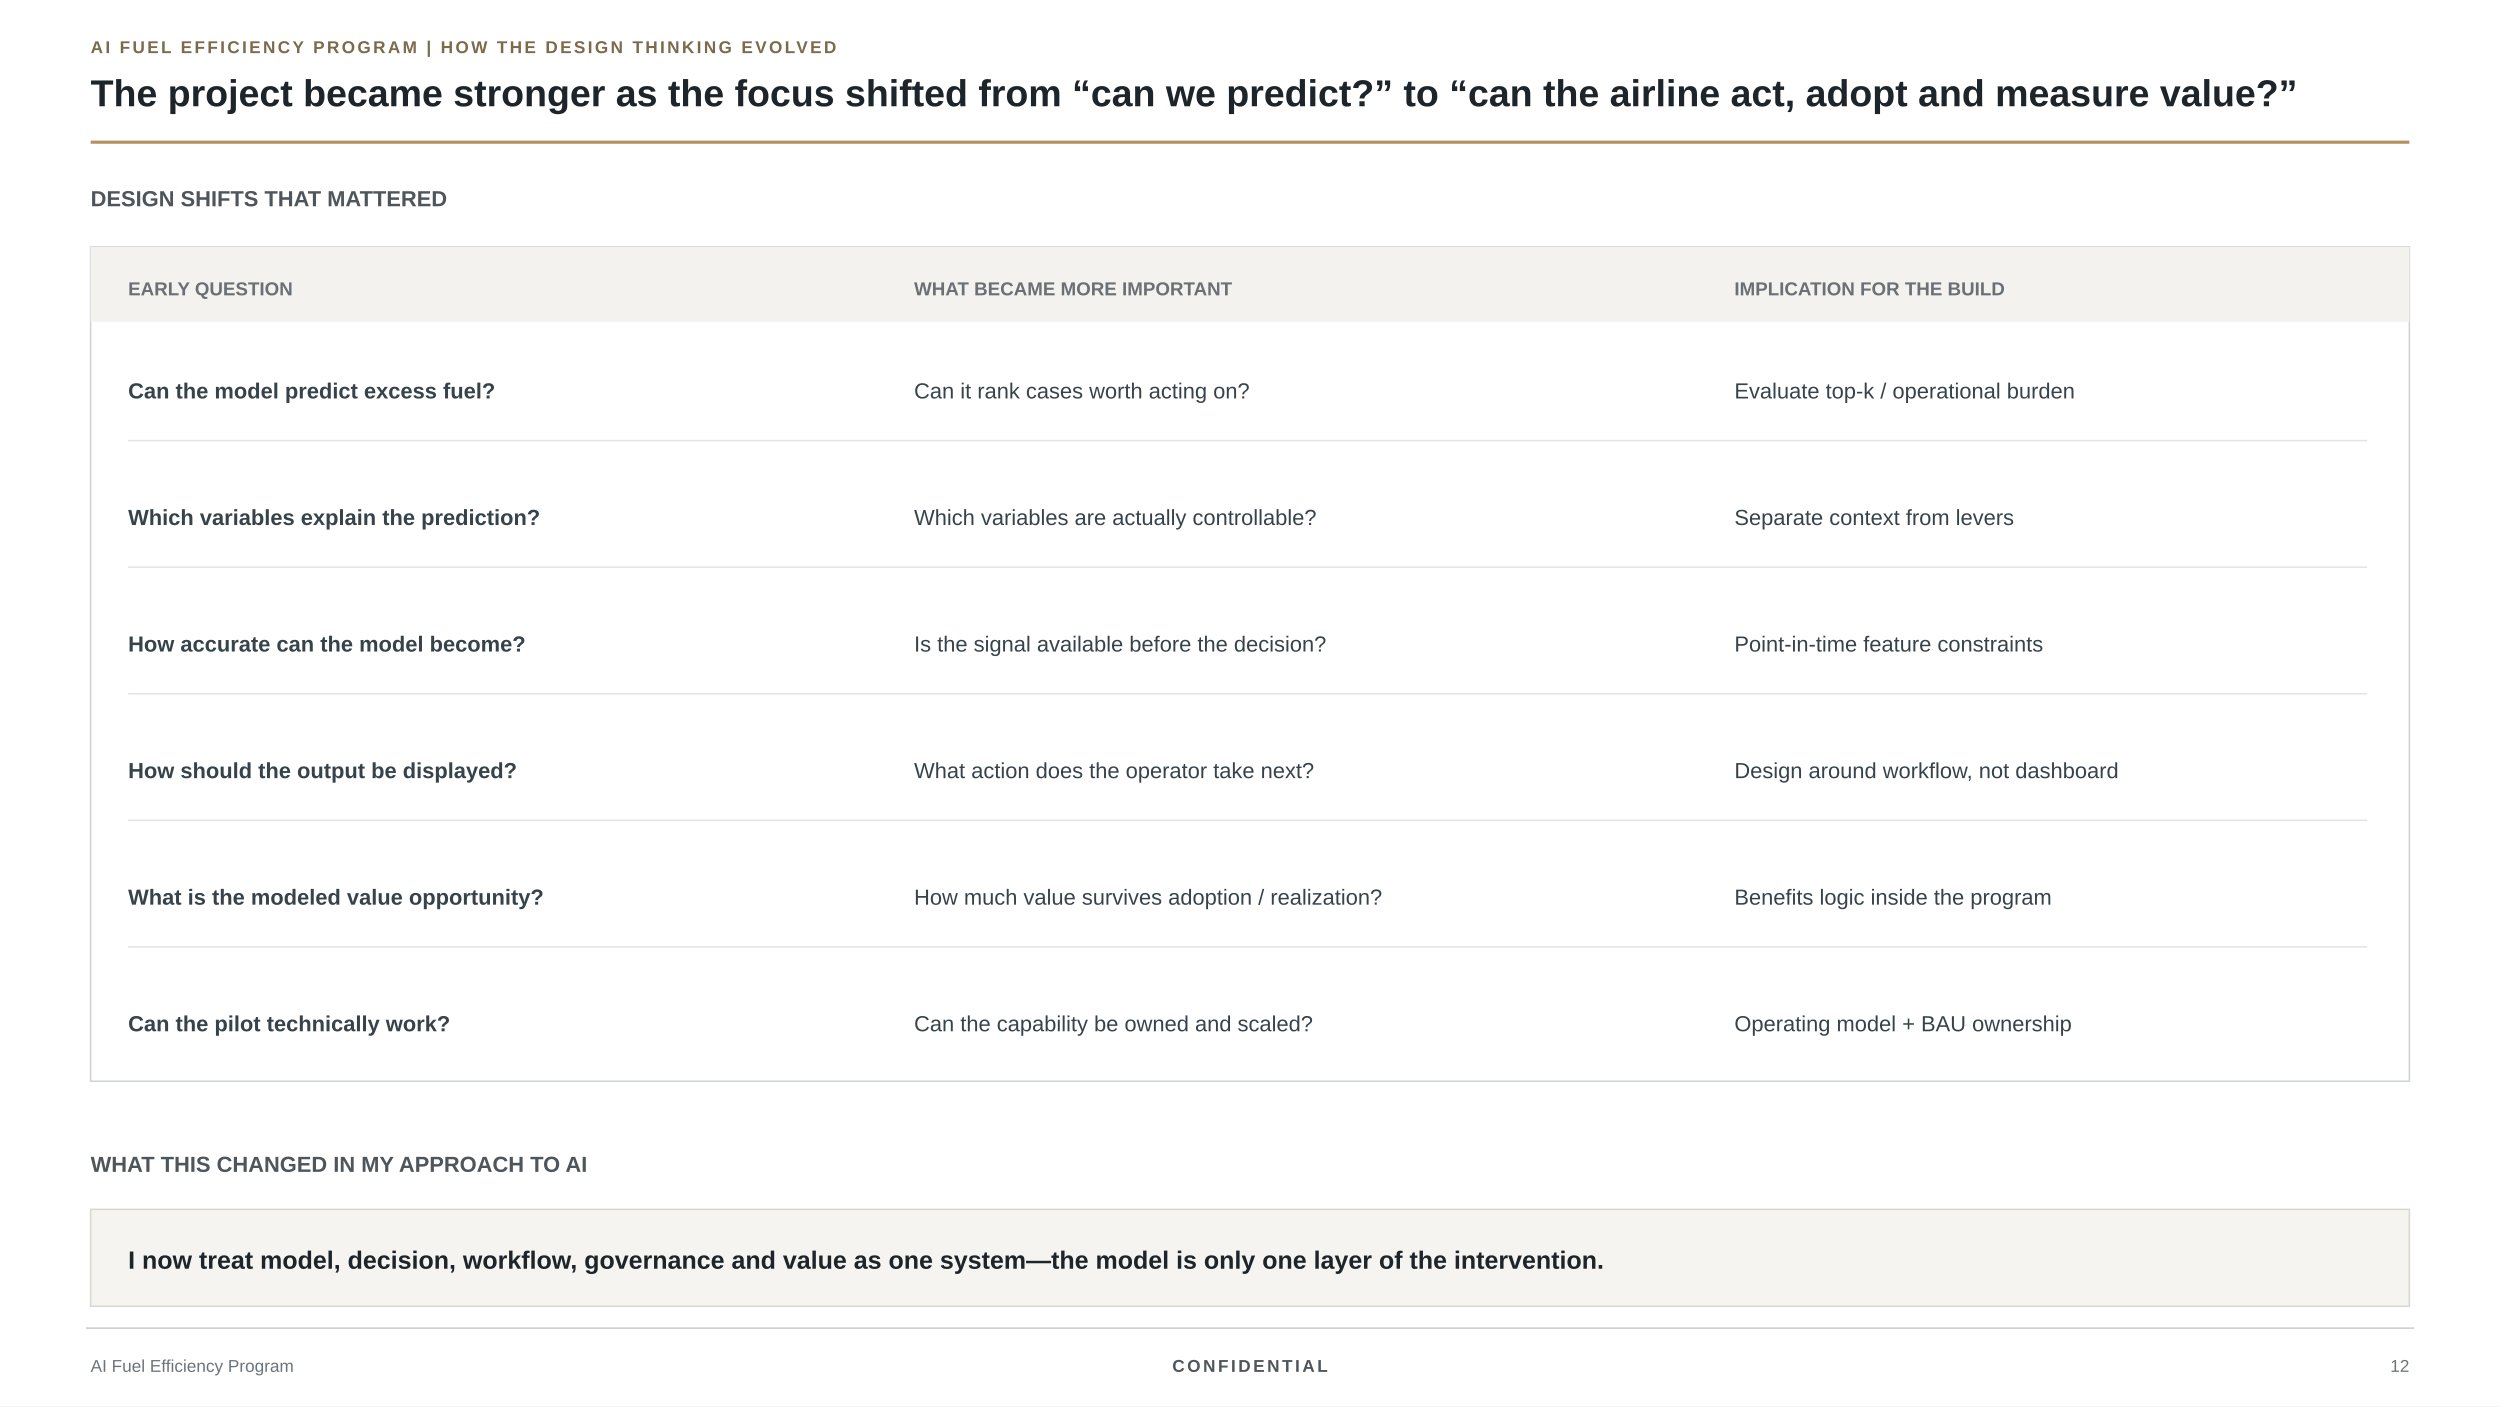
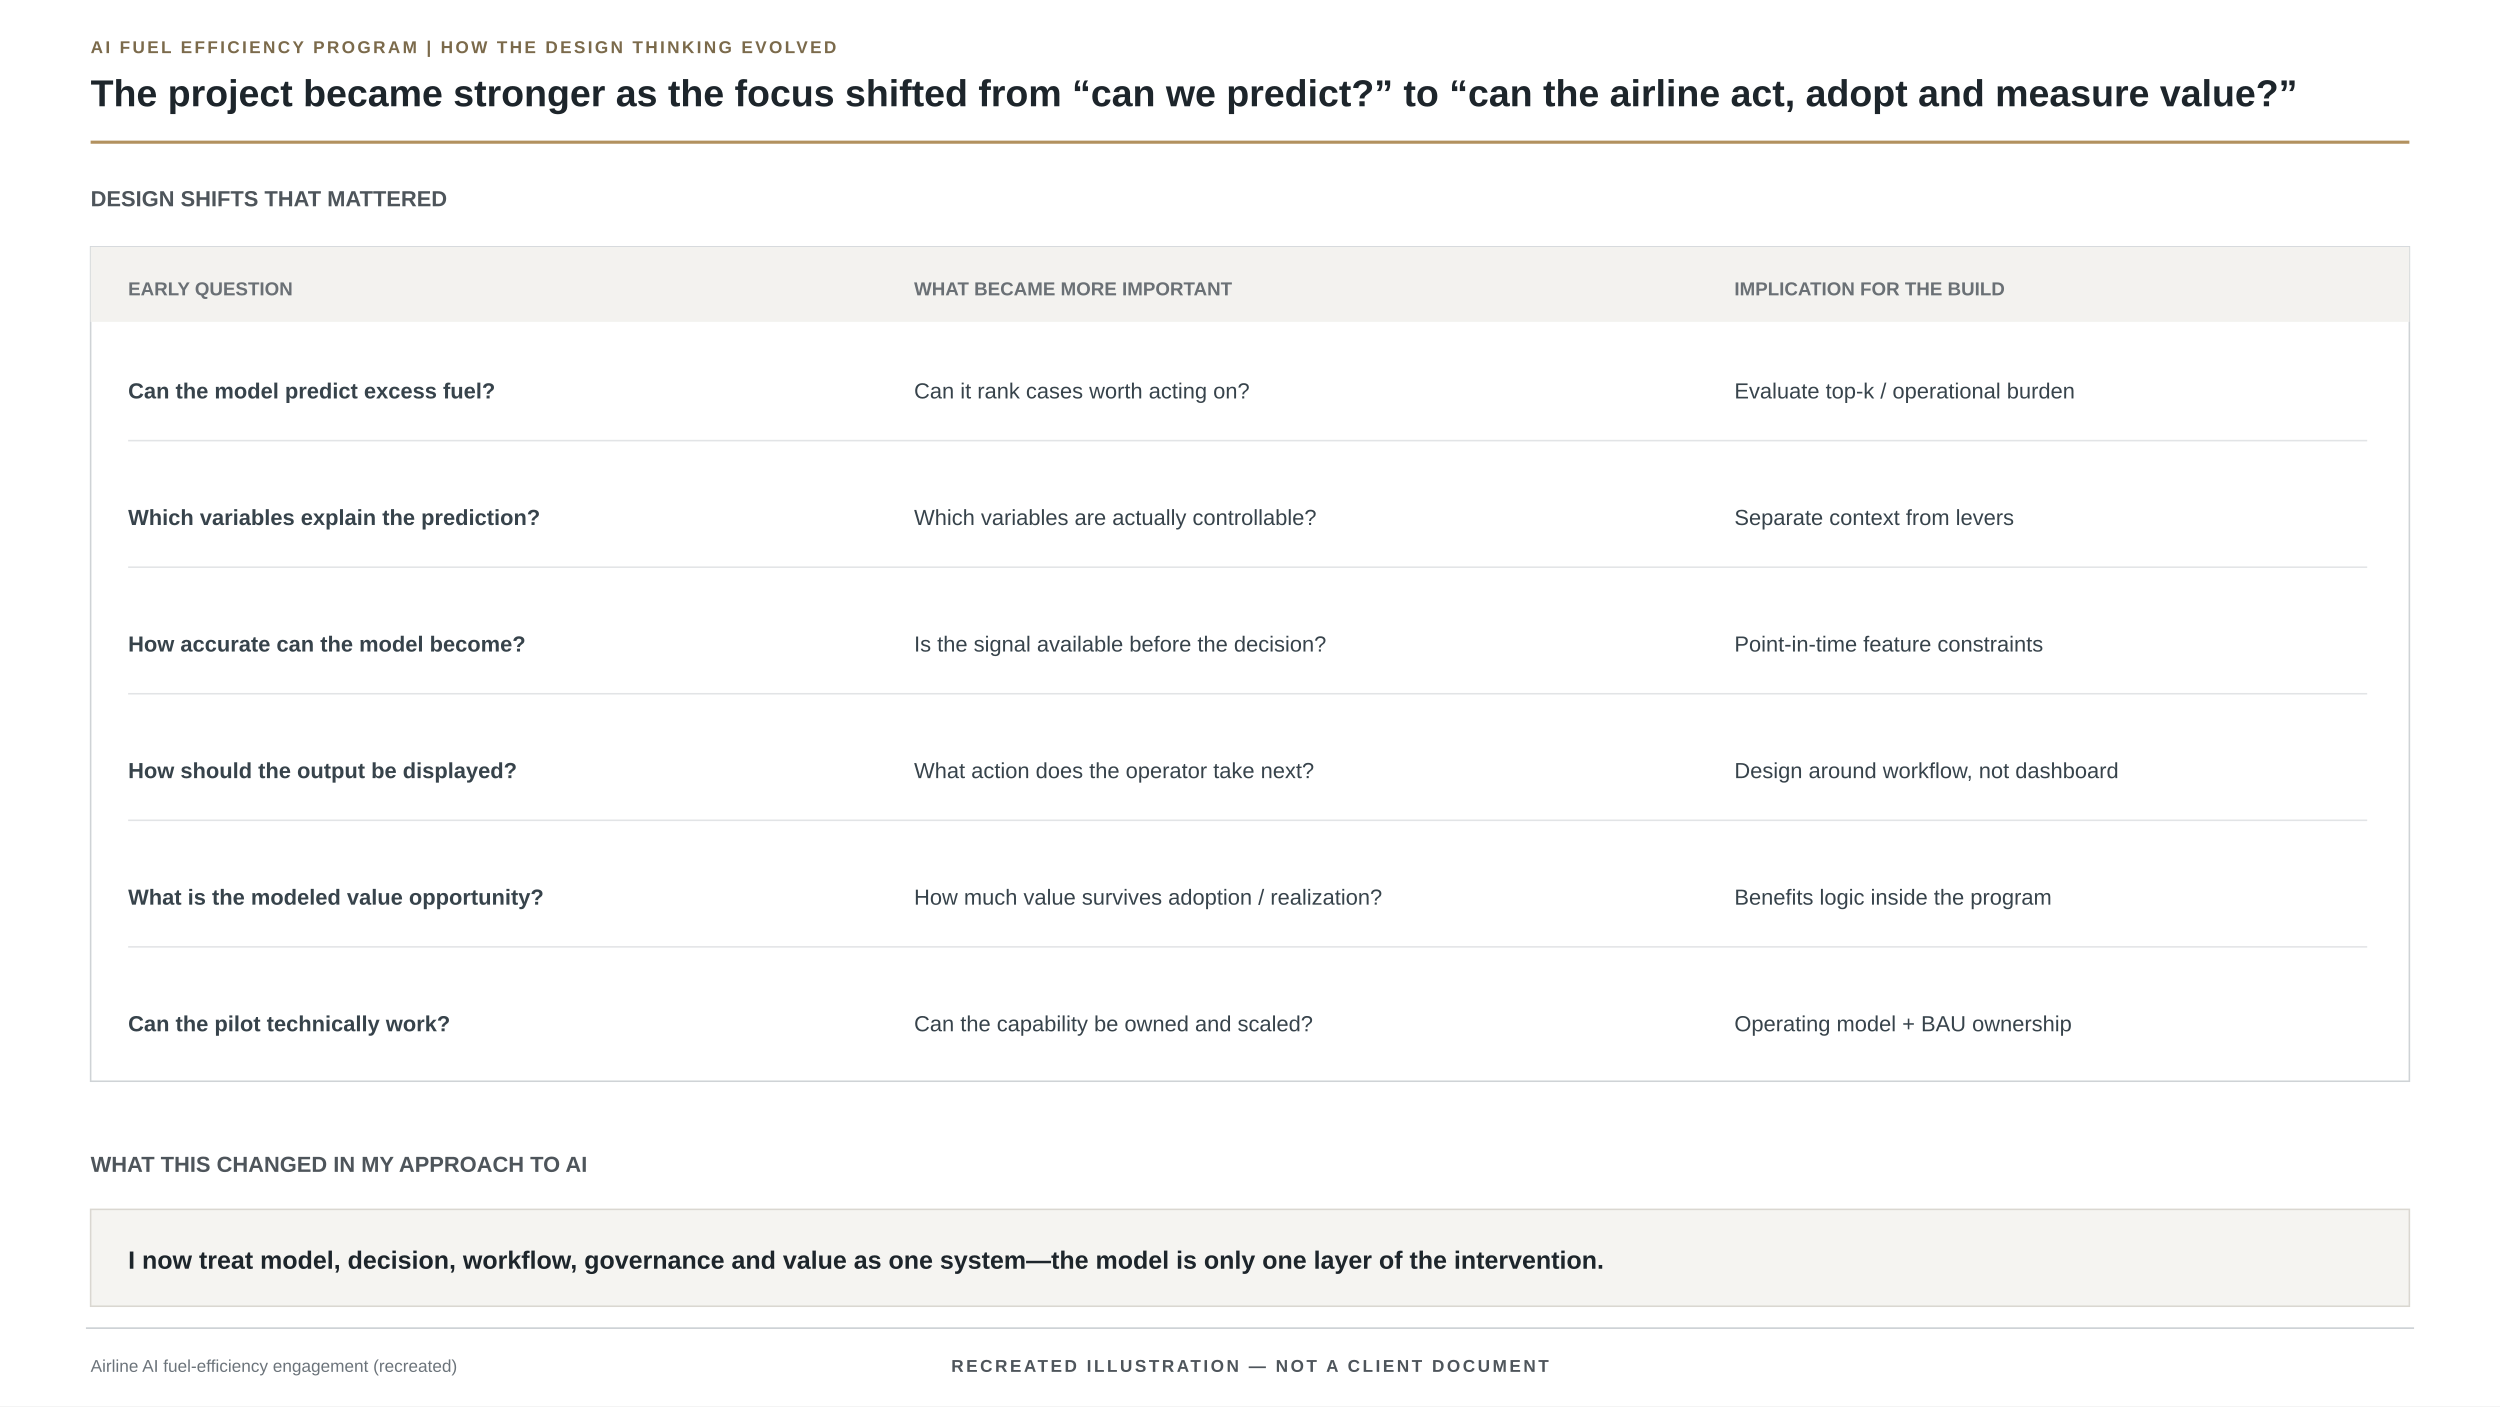
<svg xmlns="http://www.w3.org/2000/svg" width="1600" height="900" viewBox="0 0 1600 900">
  <rect width="1600" height="900" fill="#ffffff" />
  <text x="58" y="34" font-family="Arial" font-size="11" font-weight="700" letter-spacing="1.5" fill="#7b6a4b">AI FUEL EFFICIENCY PROGRAM | HOW THE DESIGN THINKING EVOLVED</text>
  <text x="58" y="68" font-family="Arial" font-size="24" font-weight="700" fill="#1d252b">The project became stronger as the focus shifted from “can we predict?” to “can the airline act, adopt and measure value?”</text>
  <line x1="58" y1="91" x2="1542" y2="91" stroke="#b2915f" stroke-width="2" />
  <g font-family="Arial">
    <text x="58" y="132" font-size="14" font-weight="700" fill="#4e555b">DESIGN SHIFTS THAT MATTERED</text>
    <rect x="58" y="158" width="1484" height="534" fill="#ffffff" stroke="#cfd3d6" />
    <rect x="58" y="158" width="1484" height="48" fill="#f3f2ef" />
    <text x="82" y="189" font-size="12" font-weight="700" fill="#6a7075">EARLY QUESTION</text>
    <text x="585" y="189" font-size="12" font-weight="700" fill="#6a7075">WHAT BECAME MORE IMPORTANT</text>
    <text x="1110" y="189" font-size="12" font-weight="700" fill="#6a7075">IMPLICATION FOR THE BUILD</text>
    <g font-size="14" fill="#37434b">
      <text x="82" y="255" font-weight="700">Can the model predict excess fuel?</text>
      <text x="585" y="255">Can it rank cases worth acting on?</text>
      <text x="1110" y="255">Evaluate top-k / operational burden</text>
      <line x1="82" y1="282" x2="1515" y2="282" stroke="#e2e4e6" />
      <text x="82" y="336" font-weight="700">Which variables explain the prediction?</text>
      <text x="585" y="336">Which variables are actually controllable?</text>
      <text x="1110" y="336">Separate context from levers</text>
      <line x1="82" y1="363" x2="1515" y2="363" stroke="#e2e4e6" />
      <text x="82" y="417" font-weight="700">How accurate can the model become?</text>
      <text x="585" y="417">Is the signal available before the decision?</text>
      <text x="1110" y="417">Point-in-time feature constraints</text>
      <line x1="82" y1="444" x2="1515" y2="444" stroke="#e2e4e6" />
      <text x="82" y="498" font-weight="700">How should the output be displayed?</text>
      <text x="585" y="498">What action does the operator take next?</text>
      <text x="1110" y="498">Design around workflow, not dashboard</text>
      <line x1="82" y1="525" x2="1515" y2="525" stroke="#e2e4e6" />
      <text x="82" y="579" font-weight="700">What is the modeled value opportunity?</text>
      <text x="585" y="579">How much value survives adoption / realization?</text>
      <text x="1110" y="579">Benefits logic inside the program</text>
      <line x1="82" y1="606" x2="1515" y2="606" stroke="#e2e4e6" />
      <text x="82" y="660" font-weight="700">Can the pilot technically work?</text>
      <text x="585" y="660">Can the capability be owned and scaled?</text>
      <text x="1110" y="660">Operating model + BAU ownership</text>
    </g>
    <text x="58" y="750" font-size="14" font-weight="700" fill="#4e555b">WHAT THIS CHANGED IN MY APPROACH TO AI</text>
    <rect x="58" y="774" width="1484" height="62" fill="#f5f4f1" stroke="#dad7d1" />
    <text x="82" y="812" font-size="16" font-weight="700" fill="#1d252b">I now treat model, decision, workflow, governance and value as one system—the model is only one layer of the intervention.</text>
  </g>
  <line x1="55" y1="850" x2="1545" y2="850" stroke="#c9ced2" />
-   <text x="58" y="878" font-family="Arial" font-size="11" fill="#6b737a">AI Fuel Efficiency Program</text>
-   <text x="800" y="878" text-anchor="middle" font-family="Arial" font-size="11" font-weight="700" letter-spacing="1.6" fill="#4e555b">CONFIDENTIAL</text>
-   <text x="1542" y="878" text-anchor="end" font-family="Arial" font-size="11" fill="#6b737a">12</text>
+   <text x="58" y="878" font-family="Arial" font-size="11" fill="#6b737a">Airline AI fuel-efficiency engagement (recreated)</text>
+   <text x="800" y="878" text-anchor="middle" font-family="Arial" font-size="11" font-weight="700" letter-spacing="1.6" fill="#4e555b">RECREATED ILLUSTRATION — NOT A CLIENT DOCUMENT</text>
</svg>
